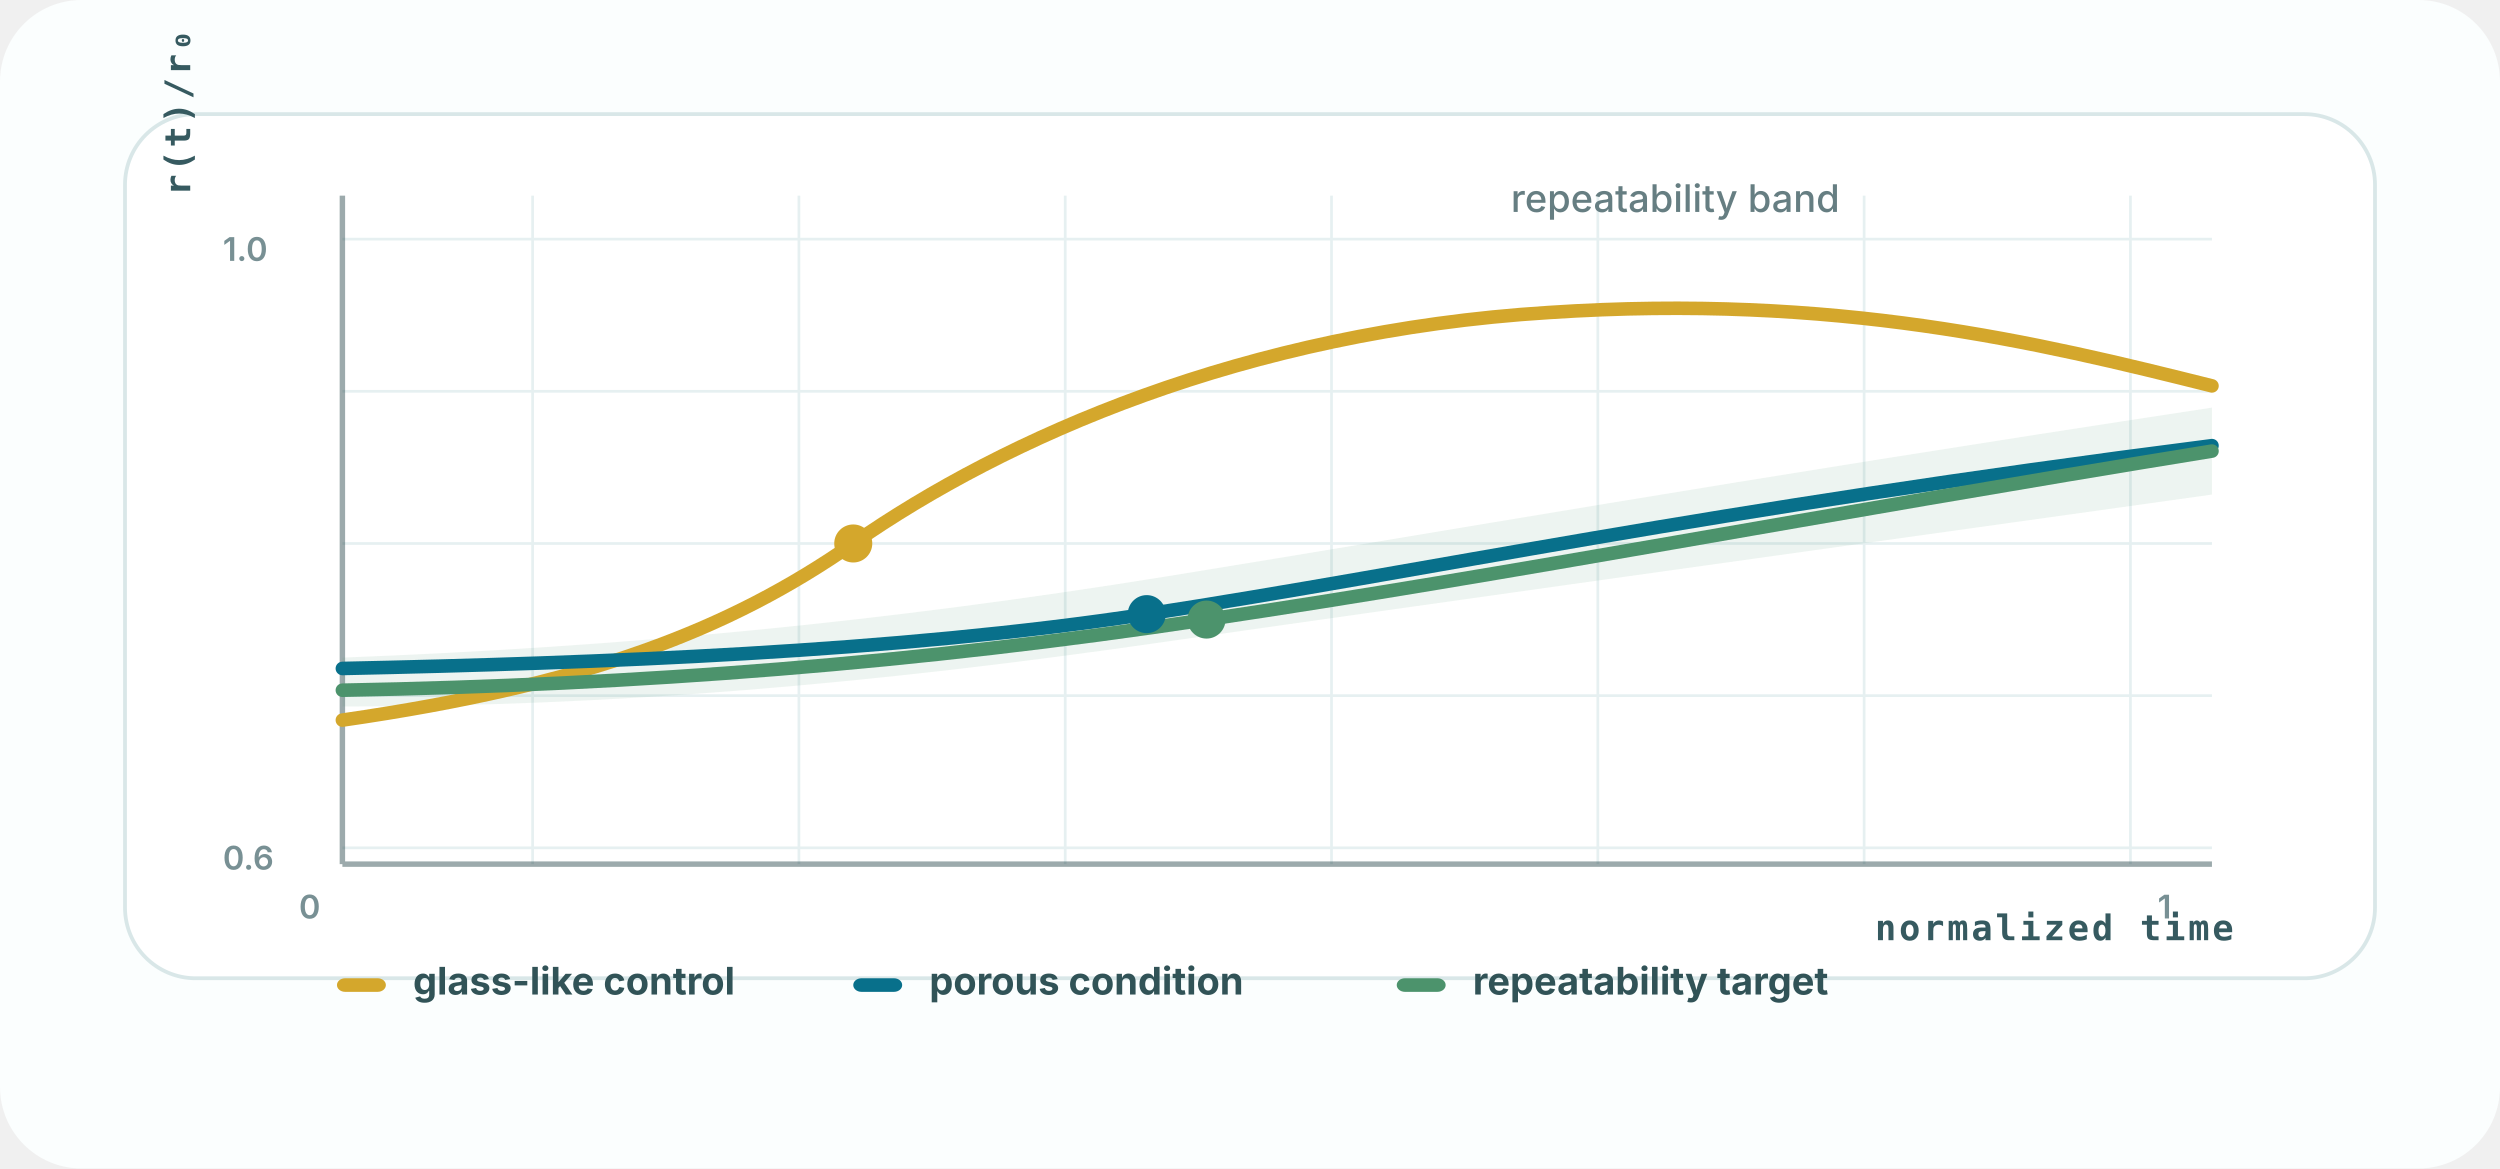
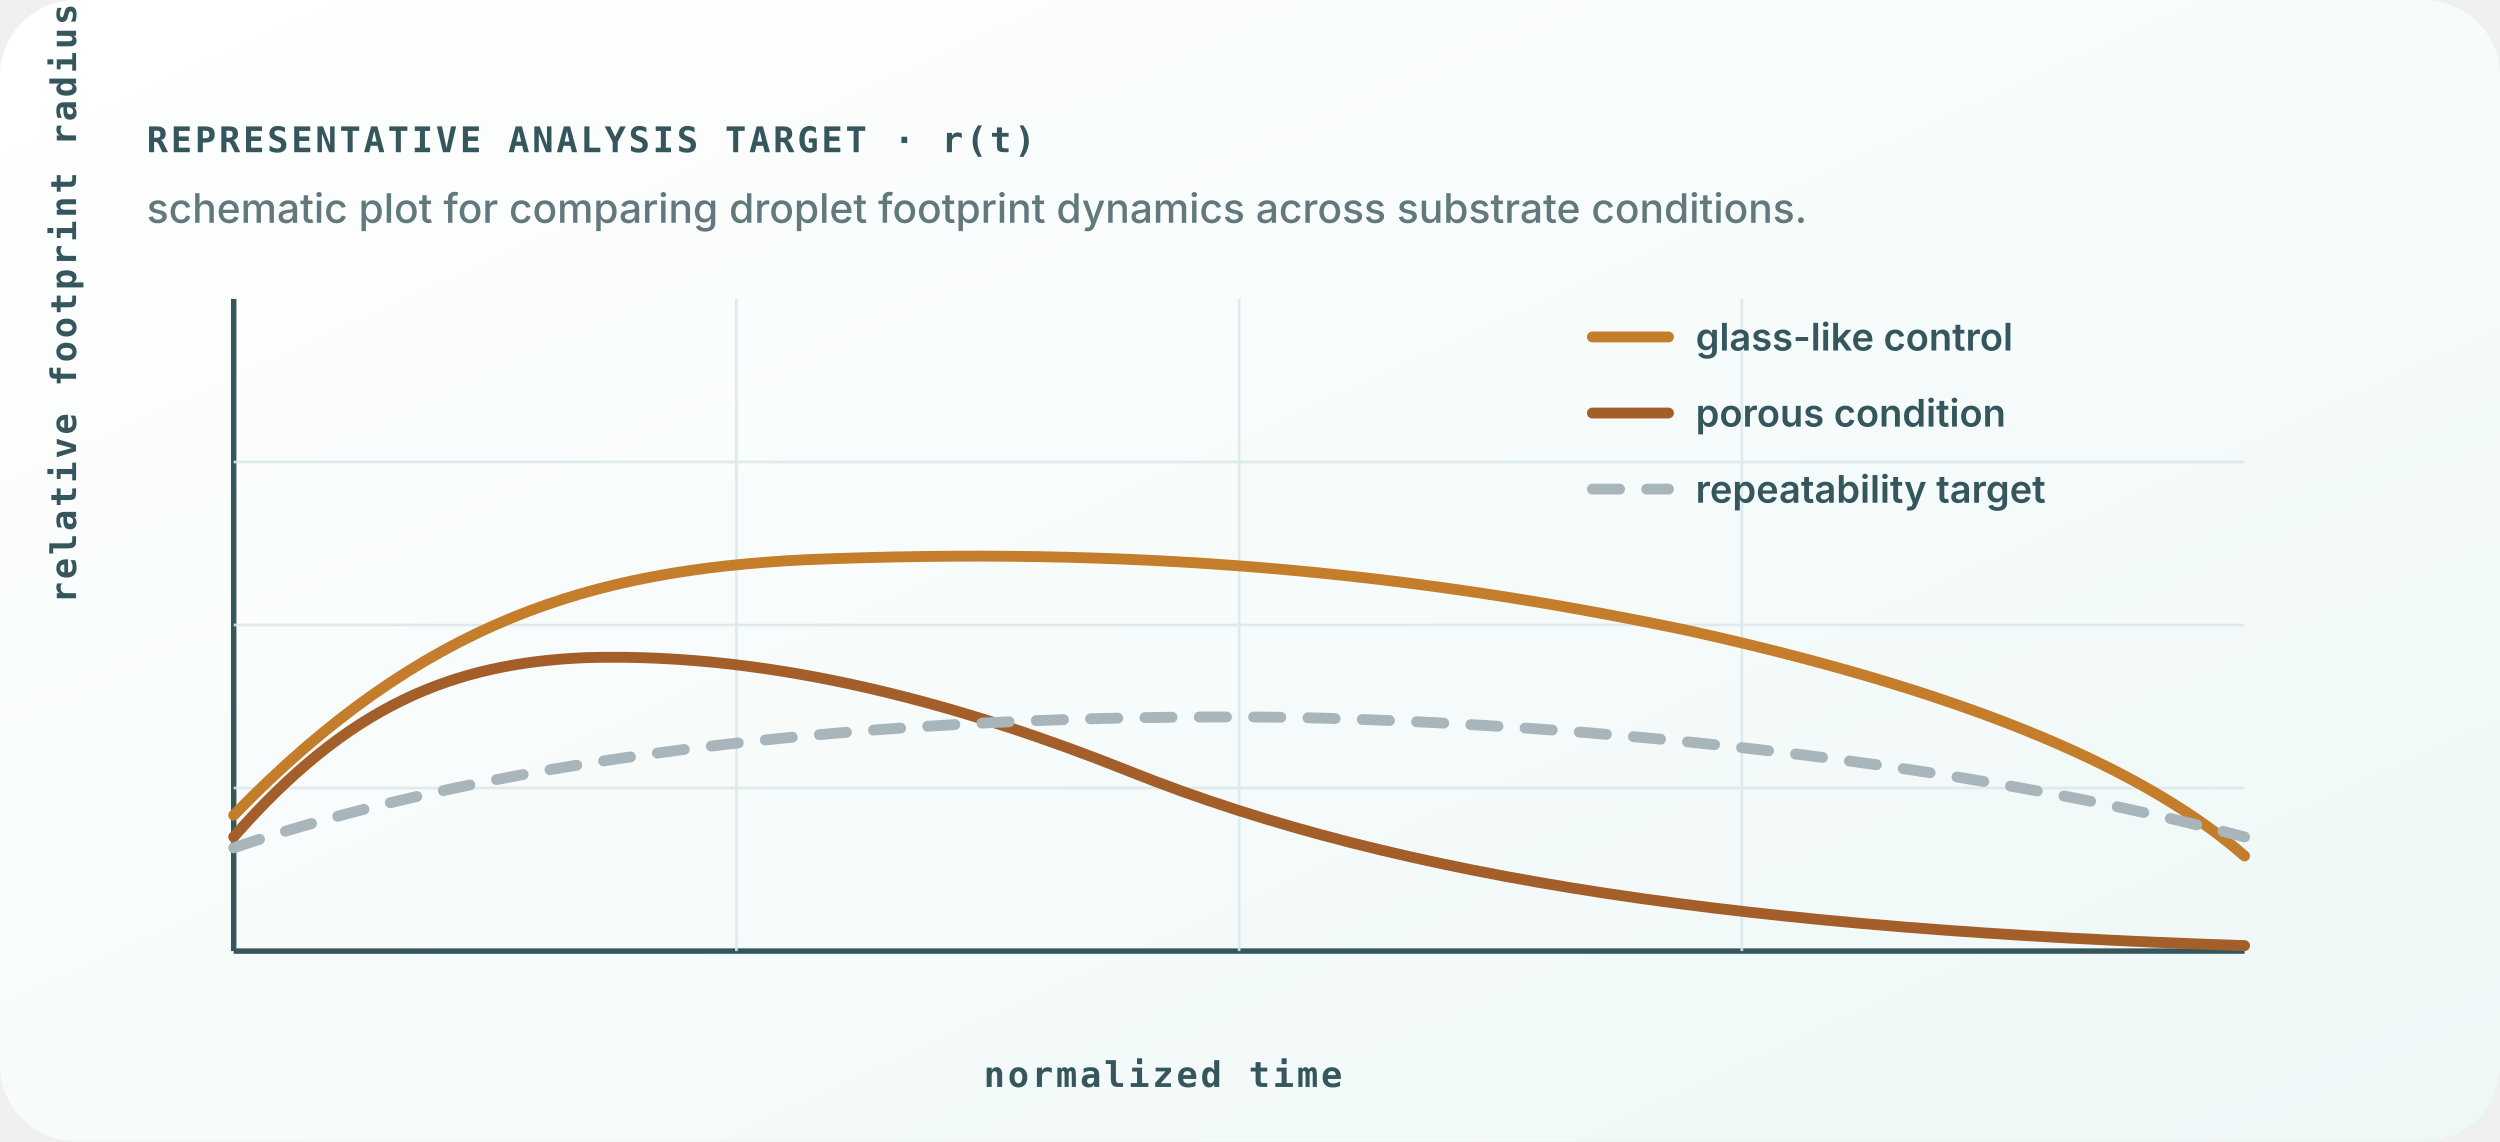
- <svg xmlns="http://www.w3.org/2000/svg" viewBox="0 0 920 430" role="img" aria-labelledby="title desc">
+ <svg xmlns="http://www.w3.org/2000/svg" viewBox="0 0 920 420" role="img" aria-labelledby="title desc">
  <defs>
+     <linearGradient id="bg" x1="0" x2="1" y1="0" y2="1">
+       <stop offset="0" stop-color="#ffffff" />
+       <stop offset="1" stop-color="#eef8f7" />
+     </linearGradient>
    <style>
- .bg{fill:#fbfefe}.panel{fill:#fff;stroke:#d9e7e8;stroke-width:1.4}.grid{stroke:#e6f0f1;stroke-width:1}.axis{stroke:#234347;stroke-width:2;opacity:.45}.label{font:700 13px ui-monospace,SFMono-Regular,Menlo,monospace;letter-spacing:.08em;fill:#365a60;text-transform:uppercase}.tick{font:600 12px Inter,Arial,sans-serif;fill:#789094}.control{fill:none;stroke:#d4a72c;stroke-width:5;stroke-linecap:round}.porous{fill:none;stroke:#08708b;stroke-width:5;stroke-linecap:round}.target{fill:none;stroke:#4c936c;stroke-width:5;stroke-linecap:round}.band{fill:#4c936c;opacity:.10}.legend{font:700 14px Inter,Arial,sans-serif;fill:#315357}.note{font:500 14px Inter,Arial,sans-serif;fill:#667e82}
- </style>
+  .axis{stroke:#35565c;stroke-width:2}.grid{stroke:#dbe8ea;stroke-width:1}.label{font:700 13px ui-monospace,SFMono-Regular,Menlo,monospace;letter-spacing:.08em;fill:#35565c}.body{font:500 15px Inter,Arial,sans-serif;fill:#61787c}.series1{fill:none;stroke:#C47D2B;stroke-width:4;stroke-linecap:round}.series2{fill:none;stroke:#A35E2A;stroke-width:4;stroke-linecap:round}.series3{fill:none;stroke:#a8b5bb;stroke-width:4;stroke-linecap:round;stroke-dasharray:10 10}.legend{font:600 14px Inter,Arial,sans-serif;fill:#35565c}
+  </style>
  </defs>
-   <rect class="bg" width="920" height="430" rx="30" />
-   <rect class="panel" x="46" y="42" width="828" height="318" rx="26" />
-   <g opacity="1">
-     <path class="grid" d="M126 88H814M126 144H814M126 200H814M126 256H814M126 312H814" />
-     <path class="grid" d="M196 72V318M294 72V318M392 72V318M490 72V318M588 72V318M686 72V318M784 72V318" />
-     <path class="axis" d="M126 318H814M126 318V72" />
+   <rect width="920" height="420" rx="28" fill="url(#bg)" />
+   <text x="54" y="56" class="label">REPRESENTATIVE ANALYSIS TARGET · r(t)</text>
+   <text x="54" y="82" class="body">schematic plot for comparing droplet footprint dynamics across substrate conditions.</text>
+   <g transform="translate(86 110)">
+     <line x1="0" y1="240" x2="740" y2="240" class="axis" />
+     <line x1="0" y1="0" x2="0" y2="240" class="axis" />
+     <g opacity=".9">
+       <line x1="0" y1="60" x2="740" y2="60" class="grid" />
+       <line x1="0" y1="120" x2="740" y2="120" class="grid" />
+       <line x1="0" y1="180" x2="740" y2="180" class="grid" />
+       <line x1="185" y1="0" x2="185" y2="240" class="grid" />
+       <line x1="370" y1="0" x2="370" y2="240" class="grid" />
+       <line x1="555" y1="0" x2="555" y2="240" class="grid" />
+     </g>
+     <path class="series1" d="M0 190 C70 118 132 100 210 96 C330 91 430 100 535 122 C630 143 700 170 740 205" />
+     <path class="series2" d="M0 198 C42 150 80 134 130 132 C200 130 270 150 330 174 C430 214 560 232 740 238" />
+     <path class="series3" d="M0 202 C100 168 240 152 390 154 C520 157 650 174 740 198" />
+     <text x="276" y="290" class="label">normalized time</text>
+     <text x="-58" y="112" transform="rotate(-90 -58 112)" class="label">relative footprint radius</text>
+     <g transform="translate(500 14)">
+       <line x1="0" y1="0" x2="28" y2="0" class="series1" />
+       <text x="38" y="5" class="legend">glass-like control</text>
+       <line x1="0" y1="28" x2="28" y2="28" class="series2" />
+       <text x="38" y="33" class="legend">porous condition</text>
+       <line x1="0" y1="56" x2="28" y2="56" class="series3" />
+       <text x="38" y="61" class="legend">repeatability target</text>
+     </g>
  </g>
-   <path class="band" d="M126 242 C230 238 325 229 430 212 C535 195 630 178 814 150 L814 182 C635 207 528 222 430 236 C320 252 224 260 126 260 Z" />
-   <path class="control" d="M126 265 C216 252 268 232 314 200 C370 161 458 122 570 115 C676 108 750 126 814 142" />
-   <path class="porous" d="M126 246 C220 244 330 240 422 226 C526 210 626 188 814 164" />
-   <path class="target" d="M126 254 C236 252 338 244 444 228 C558 211 666 190 814 166" />
-   <circle cx="314" cy="200" r="7" fill="#d4a72c" />
-   <circle cx="422" cy="226" r="7" fill="#08708b" />
-   <circle cx="444" cy="228" r="7" fill="#4c936c" />
-   <text class="label" x="70" y="72" transform="rotate(-90 70 72)">r(t)/r₀</text>
-   <text class="label" x="690" y="346">normalized time</text>
-   <text class="tick" x="110" y="338">0</text>
-   <text class="tick" x="794" y="338">1</text>
-   <text class="tick" x="82" y="96">1.0</text>
-   <text class="tick" x="82" y="320">0.6</text>
-   <g transform="translate(124 374)">
-     <rect x="0" y="-14" width="18" height="5" rx="3" fill="#d4a72c" />
-     <text class="legend" x="28" y="-8">glass-like control</text>
-     <rect x="190" y="-14" width="18" height="5" rx="3" fill="#08708b" />
-     <text class="legend" x="218" y="-8">porous condition</text>
-     <rect x="390" y="-14" width="18" height="5" rx="3" fill="#4c936c" />
-     <text class="legend" x="418" y="-8">repeatability target</text>
-   </g>
-   <text class="note" x="556" y="78">repeatability band</text>
</svg>
